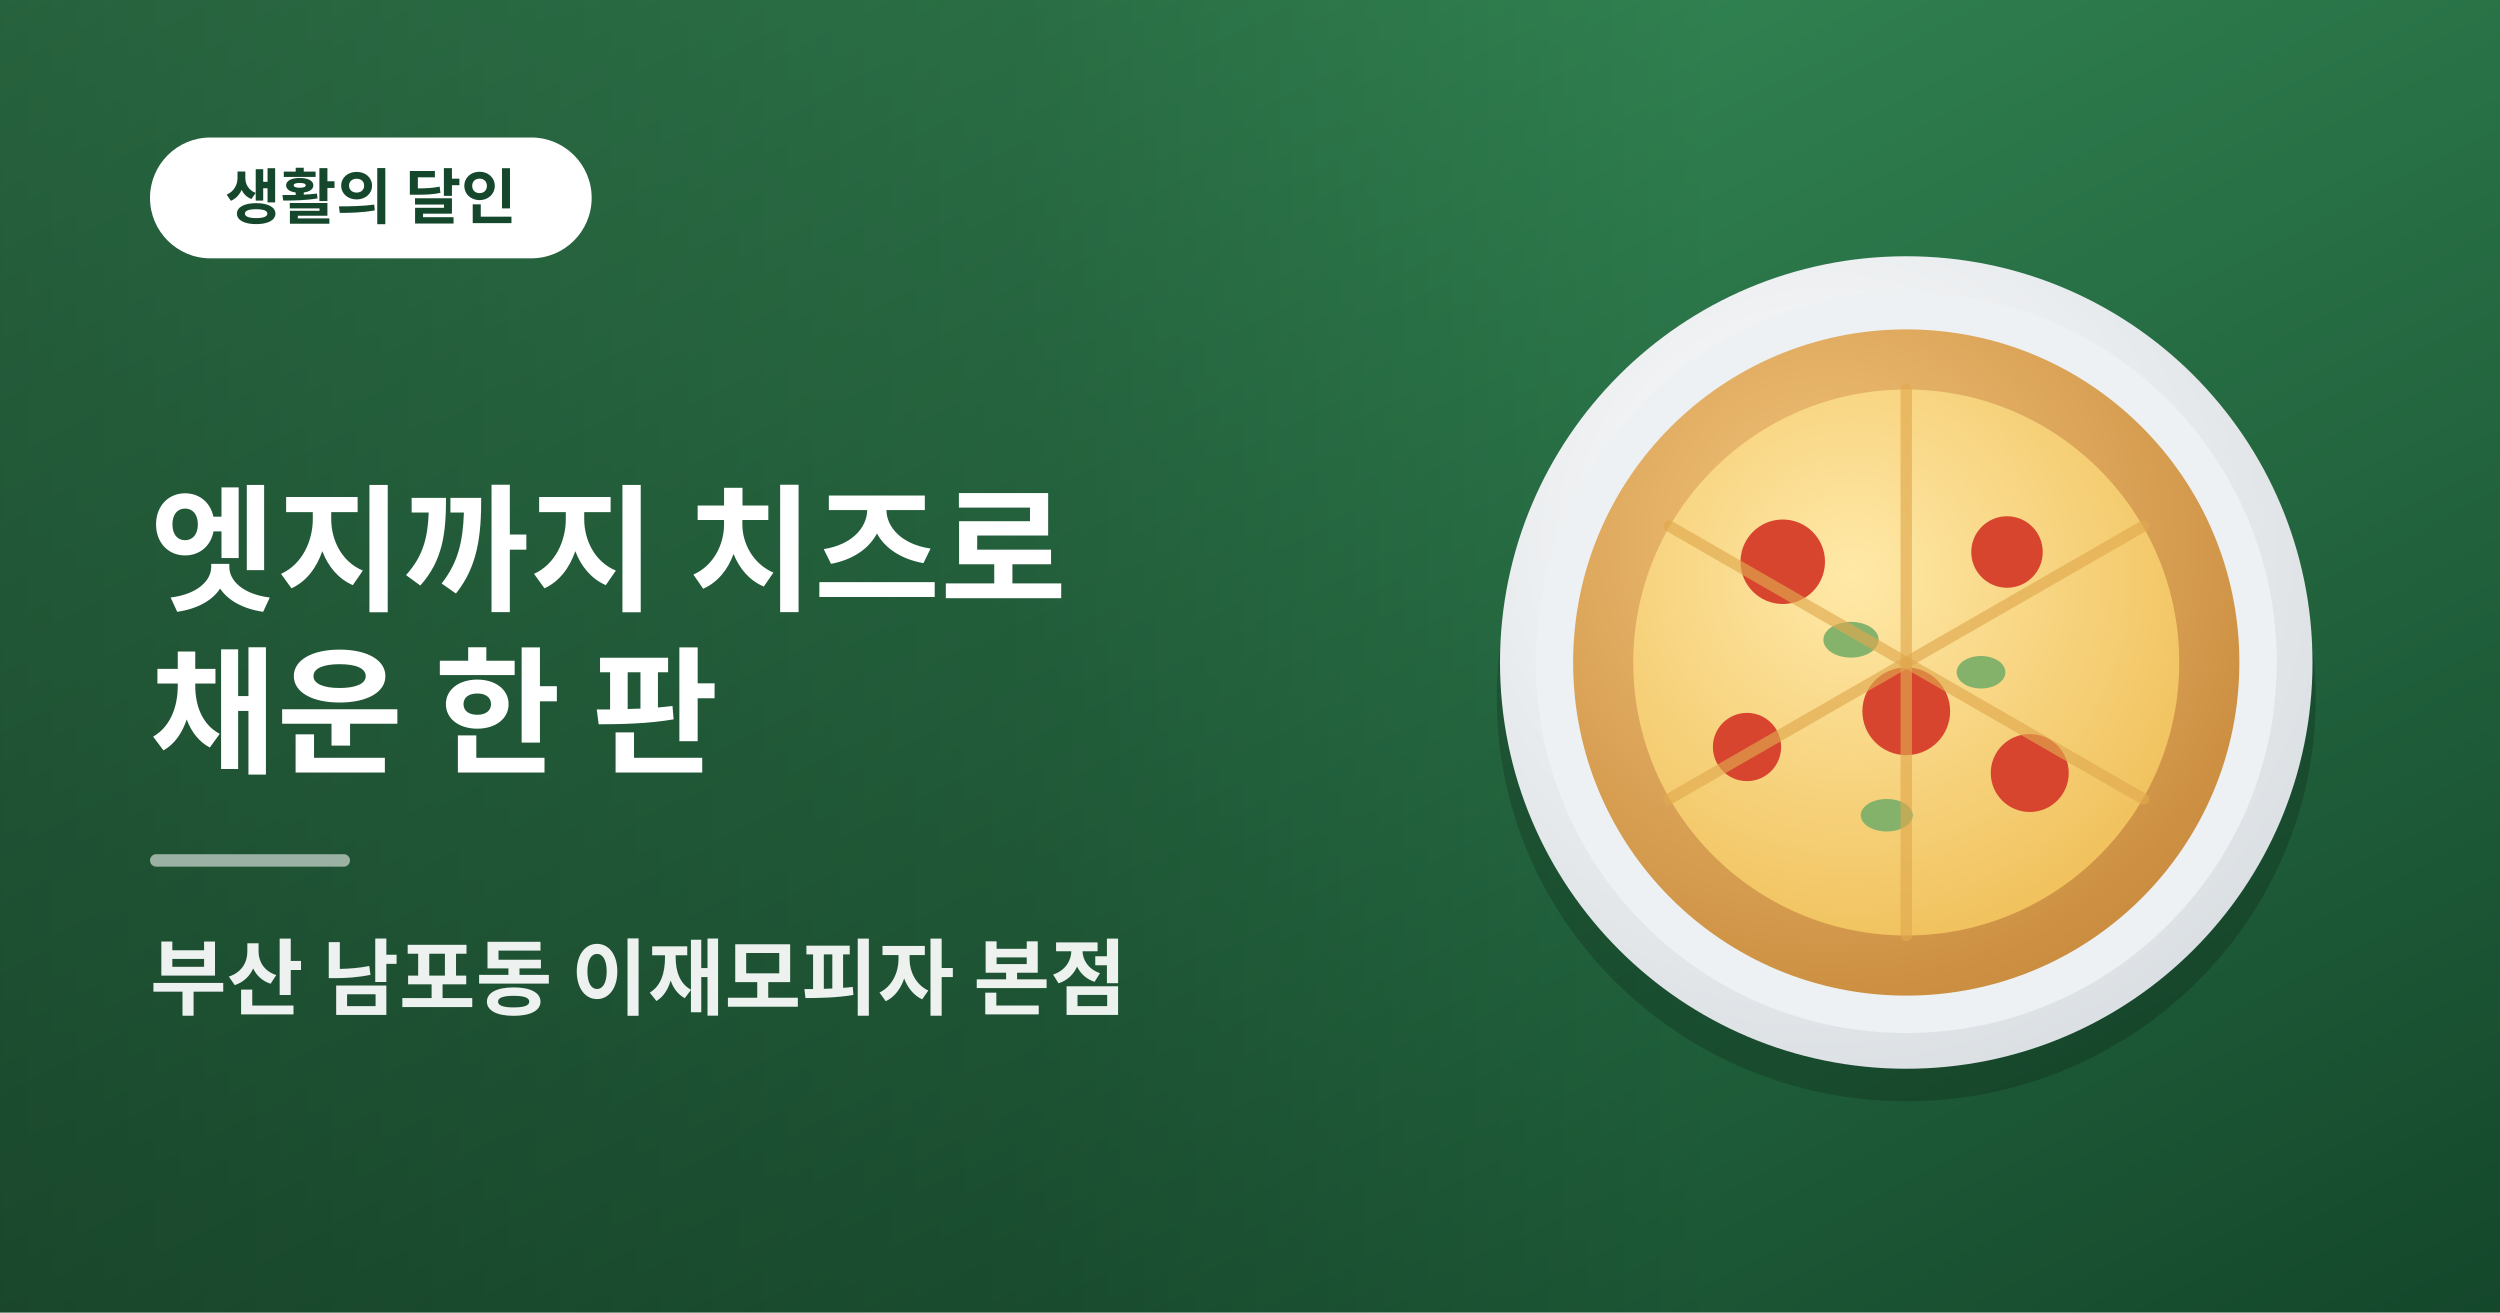
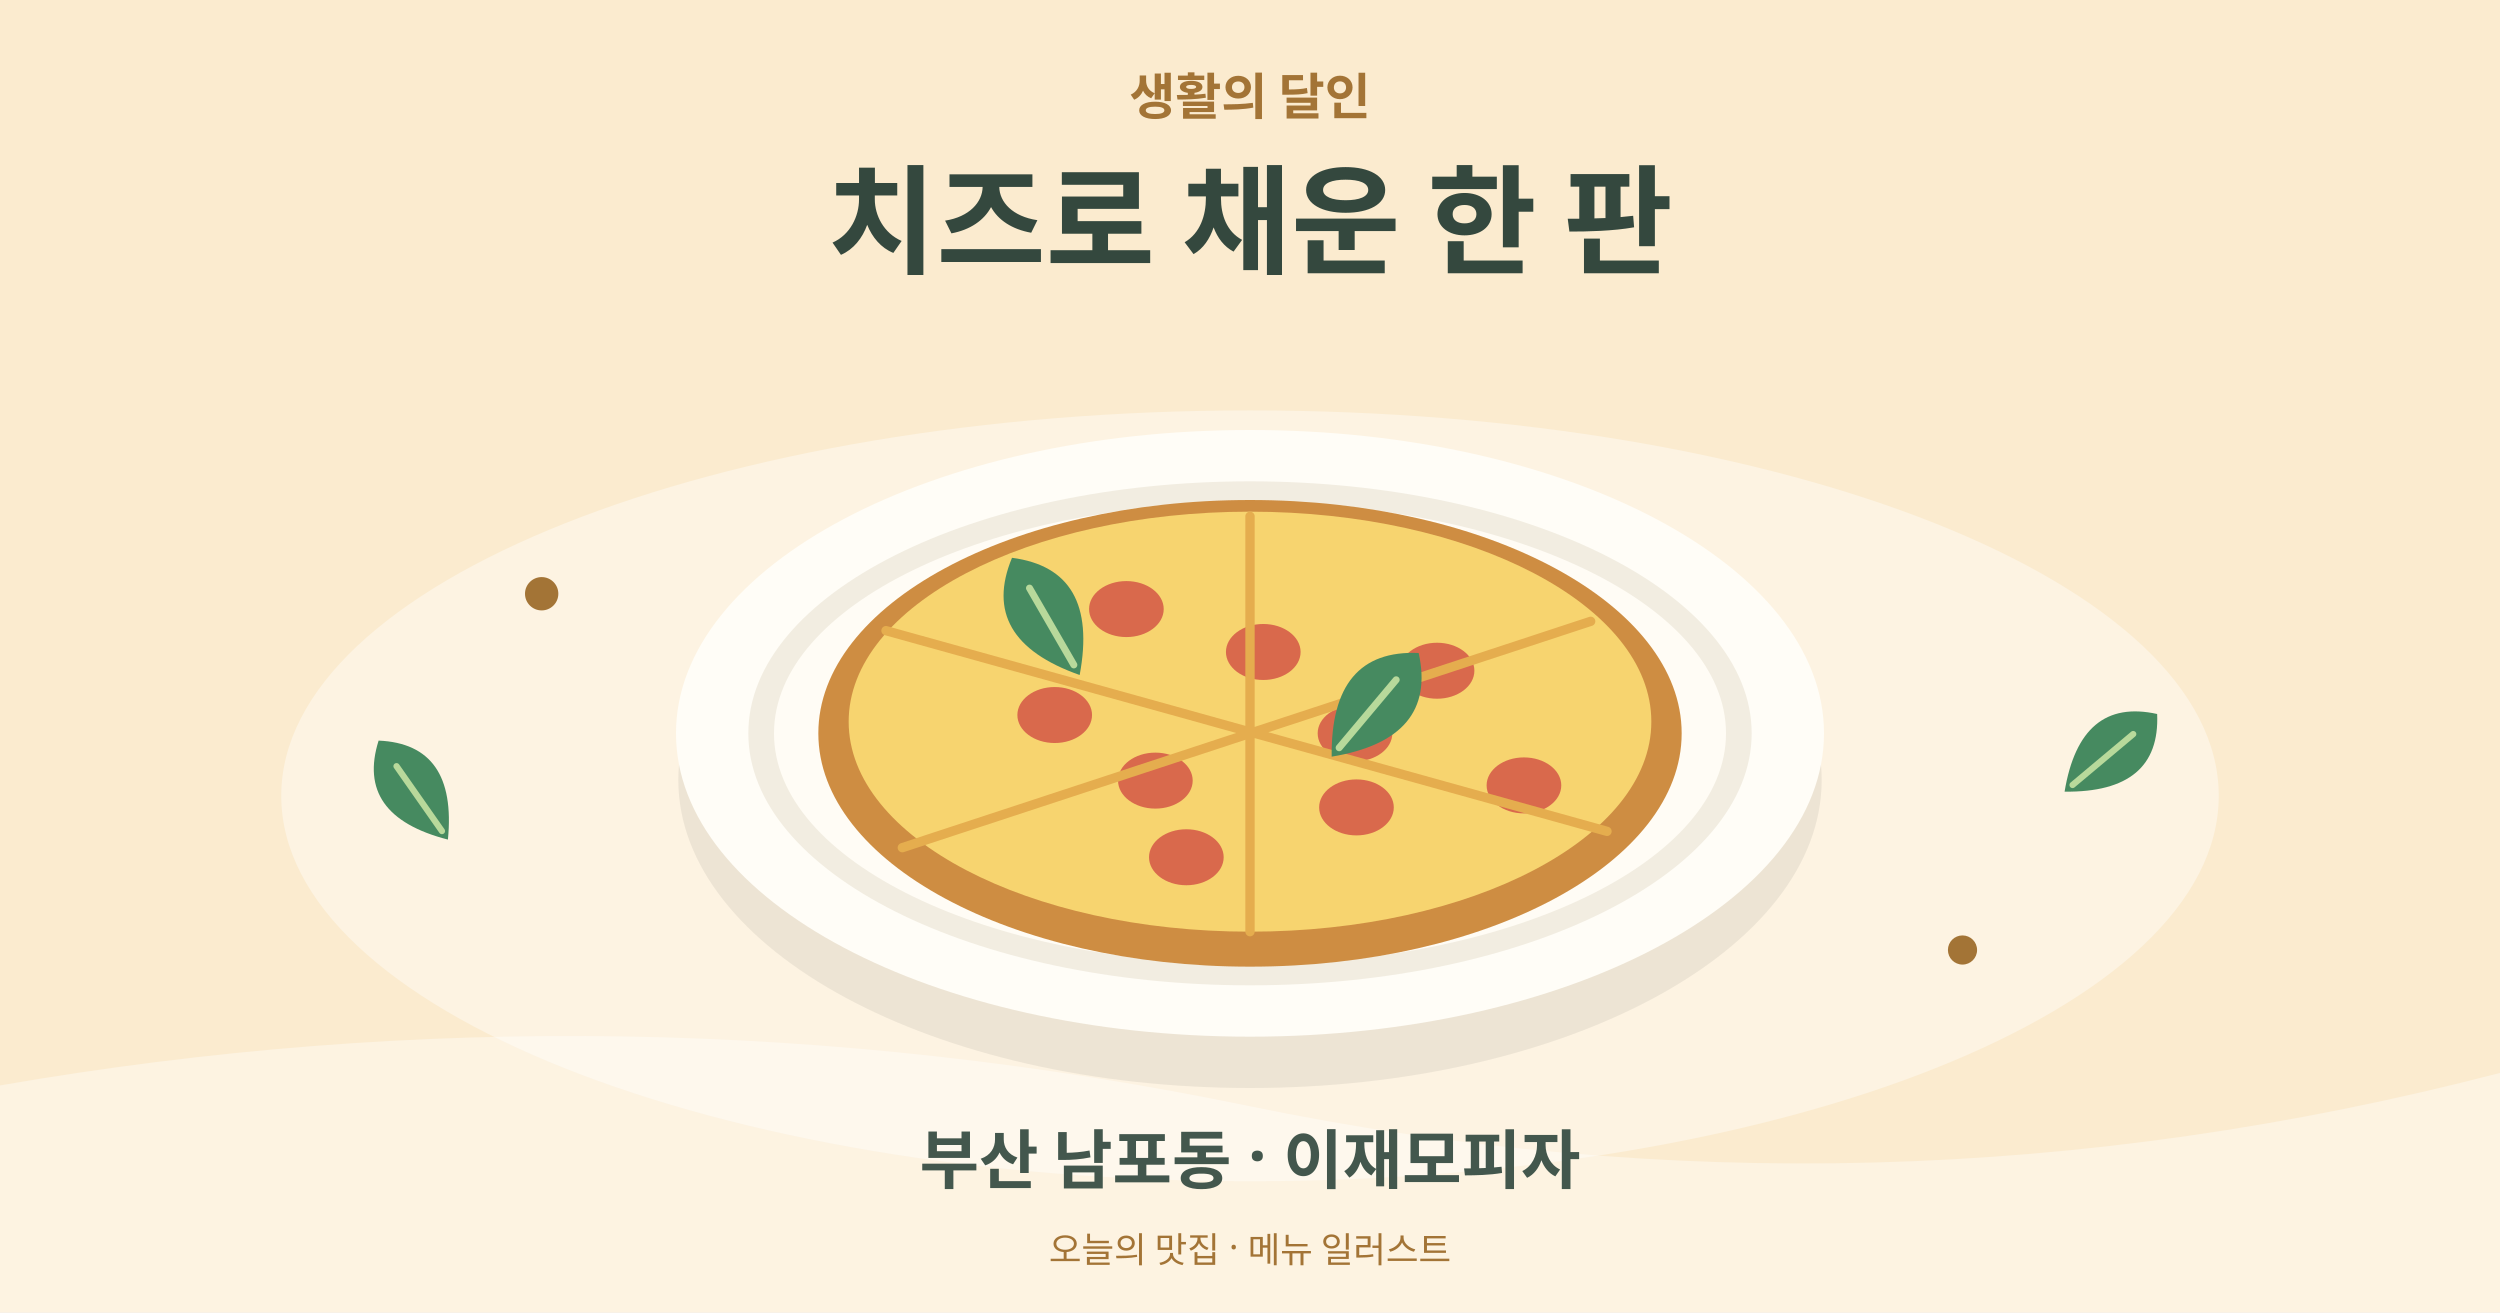
- <svg xmlns="http://www.w3.org/2000/svg" viewBox="0 0 1200 630" width="1200" height="630">
-   <defs>
-     <linearGradient id="bg" x1="0" y1="0" x2="1" y2="1">
-       <stop offset="0%" stop-color="#3E9E63" />
-       <stop offset="100%" stop-color="#14472B" />
-     </linearGradient>
-     <linearGradient id="scrim" x1="0" y1="0" x2="1" y2="0">
-       <stop offset="0%" stop-color="#000000" stop-opacity="0.38" />
-       <stop offset="60%" stop-color="#000000" stop-opacity="0.22" />
-       <stop offset="100%" stop-color="#000000" stop-opacity="0" />
-     </linearGradient>
-     <radialGradient id="plate" cx="40%" cy="35%" r="72%">
-       <stop offset="0%" stop-color="#FFFFFF" />
-       <stop offset="100%" stop-color="#D9DEE2" />
-     </radialGradient>
-     <radialGradient id="crust" cx="38%" cy="32%" r="75%">
-       <stop offset="0%" stop-color="#F2C57C" />
-       <stop offset="100%" stop-color="#C98A3C" />
-     </radialGradient>
-     <radialGradient id="cheese" cx="40%" cy="34%" r="72%">
-       <stop offset="0%" stop-color="#FFE9A8" />
-       <stop offset="100%" stop-color="#F0C05A" />
-     </radialGradient>
-   </defs>
-   <rect width="1200" height="630" fill="url(#bg)" />
-   <rect width="820" height="630" fill="url(#scrim)" />
-   <g transform="translate(915,318) scale(0.78) translate(-600,-330)">
-     <ellipse cx="600" cy="352" rx="252" ry="248" fill="#000000" opacity="0.18" />
-     <circle cx="600" cy="330" r="250" fill="url(#plate)" />
-     <circle cx="600" cy="330" r="228" fill="#EDF1F3" />
-     <circle cx="600" cy="330" r="205" fill="url(#crust)" />
-     <circle cx="600" cy="330" r="168" fill="url(#cheese)" />
-     <circle cx="524" cy="268" r="26" fill="#D8452F" />
-     <circle cx="662" cy="262" r="22" fill="#D8452F" />
-     <circle cx="600" cy="360" r="27" fill="#D8452F" />
-     <circle cx="502" cy="382" r="21" fill="#D8452F" />
-     <circle cx="676" cy="398" r="24" fill="#D8452F" />
-     <ellipse cx="566" cy="316" rx="17" ry="11" fill="#7FB069" opacity="0.95" />
-     <ellipse cx="646" cy="336" rx="15" ry="10" fill="#7FB069" opacity="0.95" />
-     <ellipse cx="588" cy="424" rx="16" ry="10" fill="#7FB069" opacity="0.95" />
-     <path d="M600 330 L600 162" stroke="#E0A94E" stroke-width="7" stroke-linecap="round" opacity="0.65" />
-     <path d="M600 330 L746 246" stroke="#E0A94E" stroke-width="7" stroke-linecap="round" opacity="0.65" />
-     <path d="M600 330 L746 414" stroke="#E0A94E" stroke-width="7" stroke-linecap="round" opacity="0.65" />
-     <path d="M600 330 L600 498" stroke="#E0A94E" stroke-width="7" stroke-linecap="round" opacity="0.65" />
-     <path d="M600 330 L454 414" stroke="#E0A94E" stroke-width="7" stroke-linecap="round" opacity="0.65" />
-     <path d="M600 330 L454 246" stroke="#E0A94E" stroke-width="7" stroke-linecap="round" opacity="0.65" />
+ <svg xmlns="http://www.w3.org/2000/svg" width="1200" height="630" viewBox="0 0 1200 630" role="img" aria-labelledby="title desc">
+   <g font-family="'Malgun Gothic','Apple SD Gothic Neo',sans-serif">
+     <rect x="0" y="0" width="1200" height="630" rx="0" fill="#FBEBCF" />
+     <ellipse cx="600" cy="382" rx="465" ry="185" fill="#FFFFFF65" />
+     <path d="M0 521 Q300 469 600 531 T1200 515 V630 H0 Z" fill="#FFFFFF60" stroke="none" stroke-width="1" stroke-linecap="round" stroke-linejoin="round" />
+     <text x="600" y="55" text-anchor="middle" fill="#A37436" font-size="24" font-weight="700">생활의 달인</text>
+     <text x="600" y="127" text-anchor="middle" fill="#34483E" font-size="57" font-weight="700">치즈로 채운 한 판</text>
+     <g transform="translate(600 352) scale(1.12)">
+       <ellipse cx="0" cy="20" rx="245" ry="132" fill="#00000010" />
+       <ellipse cx="0" cy="0" rx="246" ry="130" fill="#FFFDF7" />
+       <ellipse cx="0" cy="0" rx="215" ry="108" fill="#F2EDE1" />
+       <ellipse cx="0" cy="0" rx="204" ry="99" fill="#FFFCF5" />
+       <ellipse cx="0" cy="0" rx="185" ry="100" fill="#CE8D42" />
+       <ellipse cx="0" cy="-5" rx="172" ry="90" fill="#F7D46F" />
+       <ellipse cx="45" cy="0" rx="16" ry="12" fill="#D9694C" />
+       <ellipse cx="-40.557" cy="20.264" rx="16" ry="12" fill="#D9694C" />
+       <ellipse cx="5.687" cy="-34.866" rx="16" ry="12" fill="#D9694C" />
+       <ellipse cx="45.626" cy="31.747" rx="16" ry="12" fill="#D9694C" />
+       <ellipse cx="-83.698" cy="-7.845" rx="16" ry="12" fill="#D9694C" />
+       <ellipse cx="80.166" cy="-26.829" rx="16" ry="12" fill="#D9694C" />
+       <ellipse cx="-27.281" cy="53.111" rx="16" ry="12" fill="#D9694C" />
+       <ellipse cx="-52.978" cy="-53.254" rx="16" ry="12" fill="#D9694C" />
+       <ellipse cx="117.403" cy="22.315" rx="16" ry="12" fill="#D9694C" />
+       <path d="M0 -93 L0 85 M-156 -44 L153 42 M-149 49 L146 -48" fill="none" stroke="#E5AD4E" stroke-width="4" stroke-linecap="round" stroke-linejoin="round" />
+       <g transform="translate(35 10) rotate(40)">
+         <path d="M0 0 Q-30 -35 0 -58 Q30 -35 0 0" fill="#468A60" stroke="none" stroke-width="1" stroke-linecap="round" stroke-linejoin="round" />
+         <path d="M0 -5 L0 -43" fill="none" stroke="#B8D99B" stroke-width="3" stroke-linecap="round" stroke-linejoin="round" />
+       </g>
+       <g transform="translate(-73 -25) rotate(-30)">
+         <path d="M0 0 Q-30 -35 0 -58 Q30 -35 0 0" fill="#468A60" stroke="none" stroke-width="1" stroke-linecap="round" stroke-linejoin="round" />
+         <path d="M0 -5 L0 -43" fill="none" stroke="#B8D99B" stroke-width="3" stroke-linecap="round" stroke-linejoin="round" />
+       </g>
+     </g>
+     <g transform="translate(215 403) rotate(-35)">
+       <path d="M0 0 Q-30 -35 0 -58 Q30 -35 0 0" fill="#468A60" stroke="none" stroke-width="1" stroke-linecap="round" stroke-linejoin="round" />
+       <path d="M0 -5 L0 -43" fill="none" stroke="#B8D99B" stroke-width="3" stroke-linecap="round" stroke-linejoin="round" />
+     </g>
+     <g transform="translate(991 380) rotate(50)">
+       <path d="M0 0 Q-30 -35 0 -58 Q30 -35 0 0" fill="#468A60" stroke="none" stroke-width="1" stroke-linecap="round" stroke-linejoin="round" />
+       <path d="M0 -5 L0 -43" fill="none" stroke="#B8D99B" stroke-width="3" stroke-linecap="round" stroke-linejoin="round" />
+     </g>
+     <ellipse cx="260" cy="285" rx="8" ry="8" fill="#A37436" />
+     <ellipse cx="942" cy="456" rx="7" ry="7" fill="#A37436" />
+     <text x="600" y="568" text-anchor="middle" fill="#43574D" font-size="31" font-weight="600">부산 남포동 · 이재모피자</text>
+     <text x="600" y="606" text-anchor="middle" fill="#A37436" font-size="17" font-weight="400">오늘의 맛집 · 메뉴 일러스트</text>
  </g>
-   <rect x="72" y="66" width="212" height="58" rx="29" fill="#ffffff" />
-   <text x="178" y="105" text-anchor="middle" font-size="29" font-weight="700" fill="#14472B" font-family="'Apple SD Gothic Neo','Malgun Gothic',sans-serif">생활의 달인</text>
-   <text x="72" y="288" font-size="66" font-weight="800" fill="#ffffff" font-family="'Apple SD Gothic Neo','Malgun Gothic',sans-serif">엣지까지 치즈로</text>
-   <text x="72" y="366" font-size="66" font-weight="800" fill="#ffffff" font-family="'Apple SD Gothic Neo','Malgun Gothic',sans-serif">채운 한 판</text>
-   <rect x="72" y="410" width="96" height="6" rx="3" fill="#ffffff" opacity="0.55" />
-   <text x="72" y="484" font-size="40" font-weight="600" fill="#ffffff" opacity="0.92" font-family="'Apple SD Gothic Neo','Malgun Gothic',sans-serif">부산 남포동 이재모피자 본점</text>
</svg>
